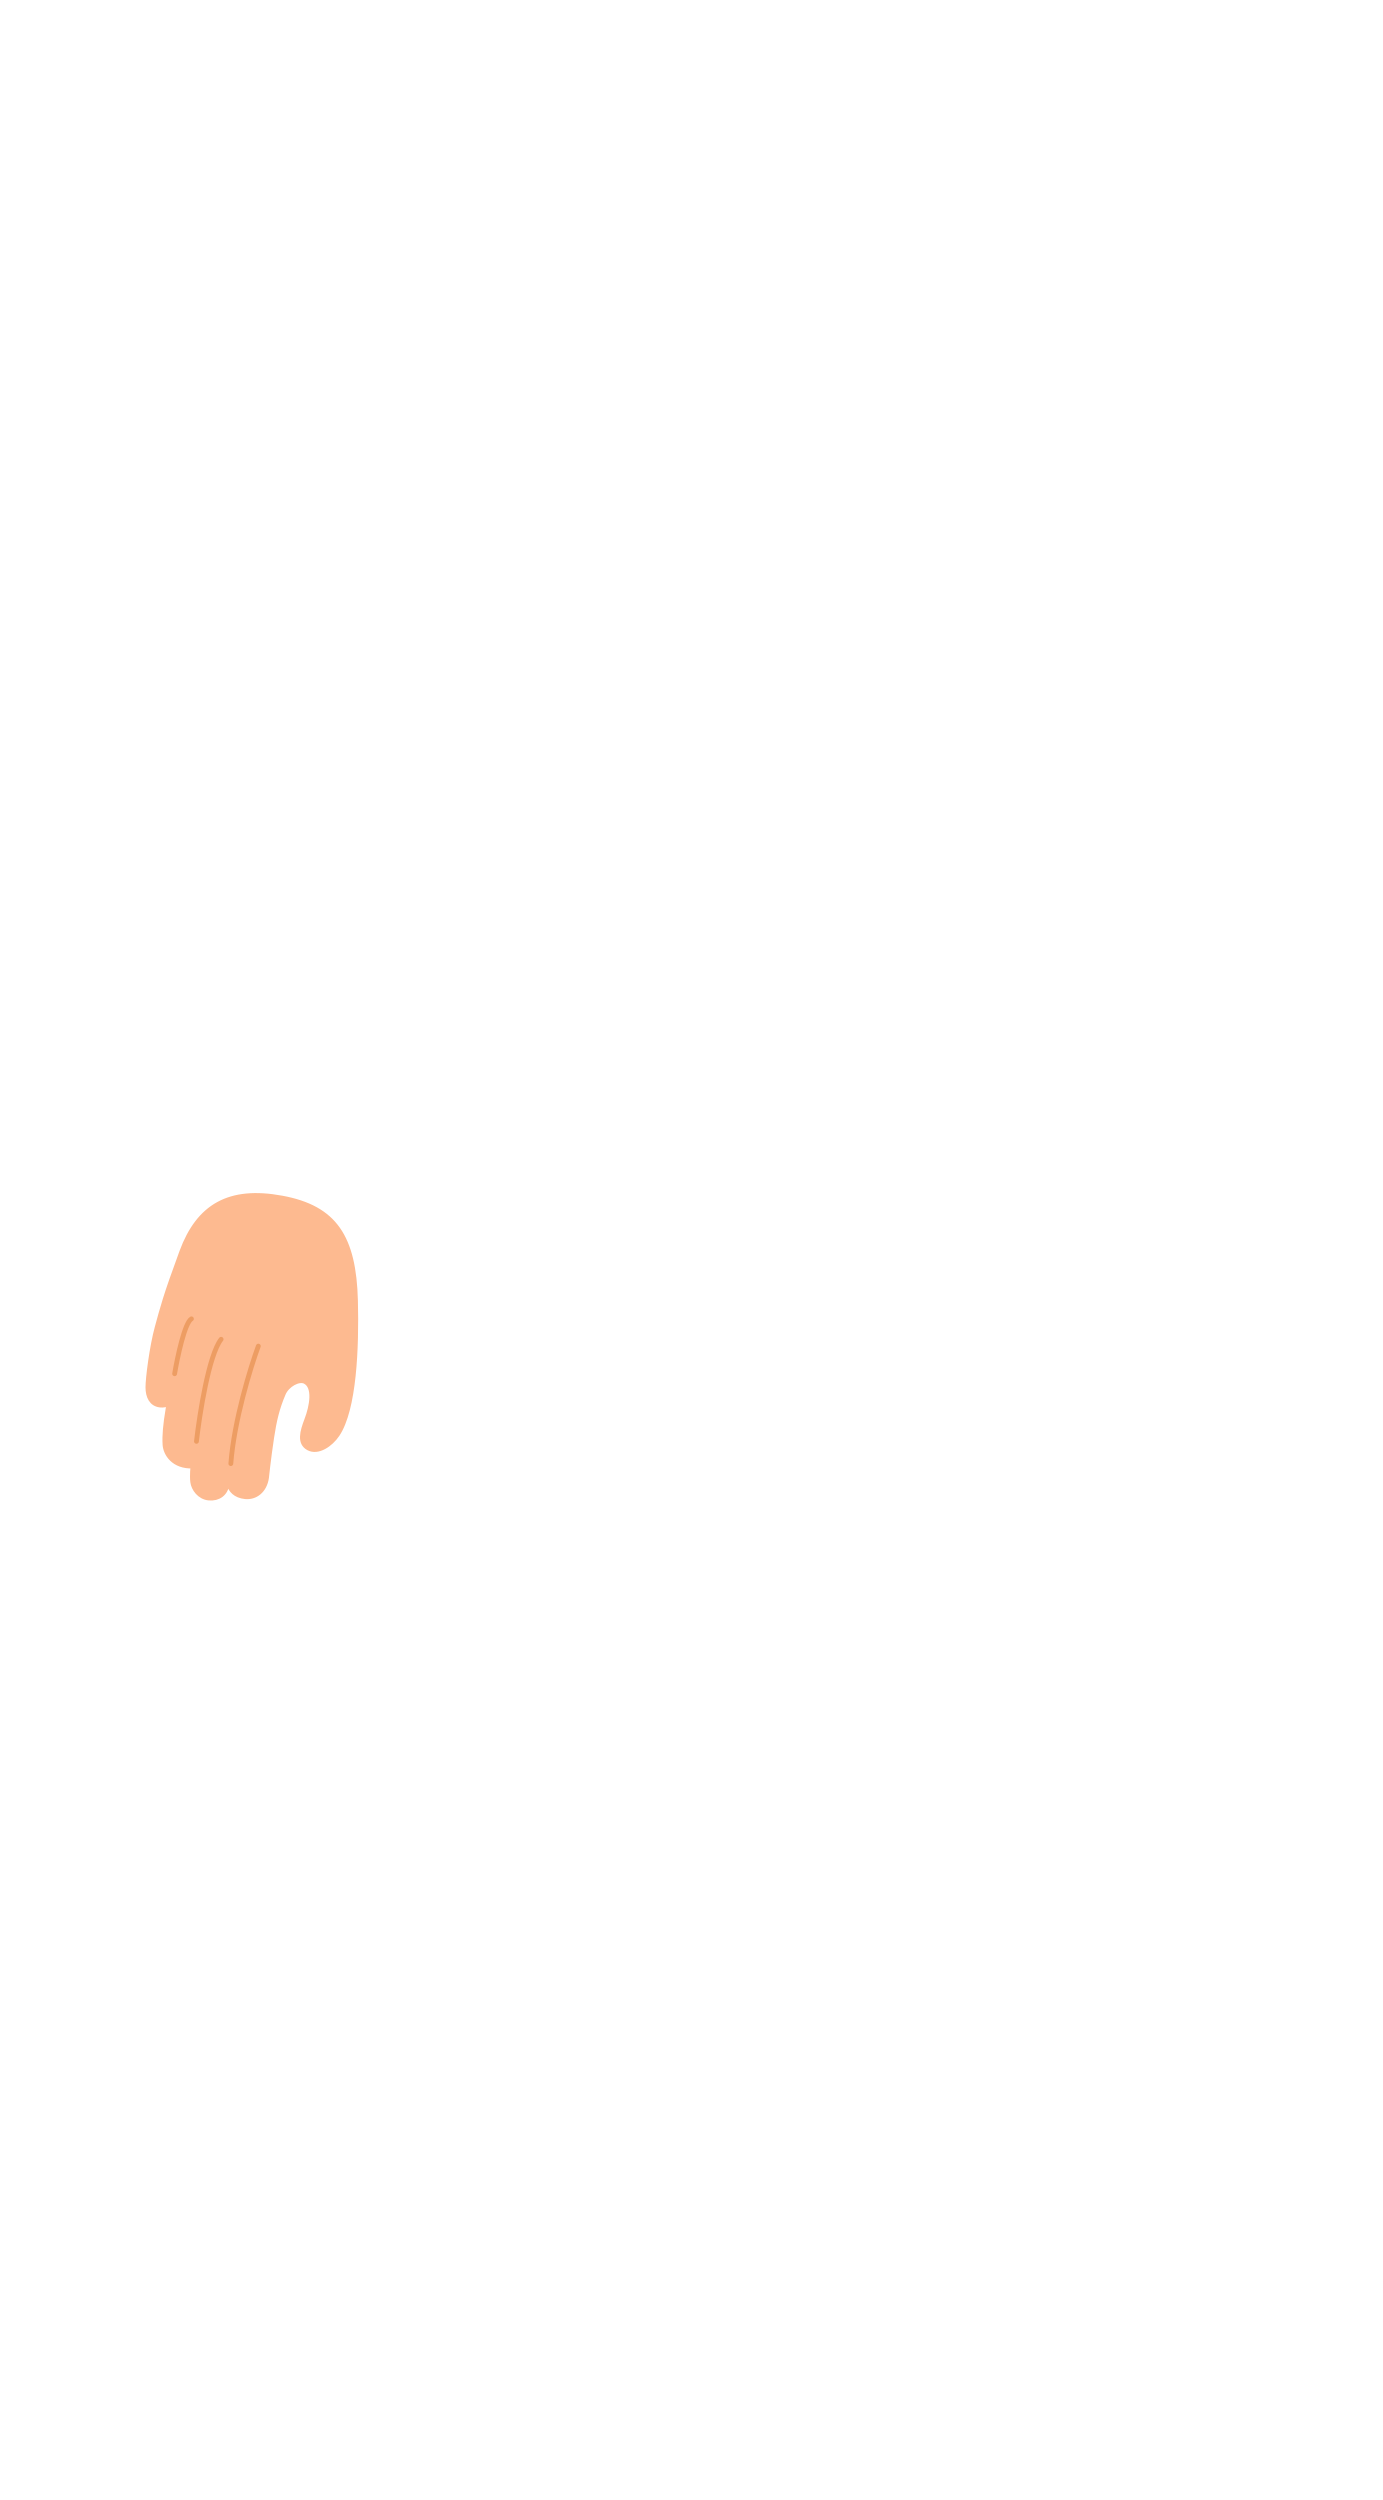
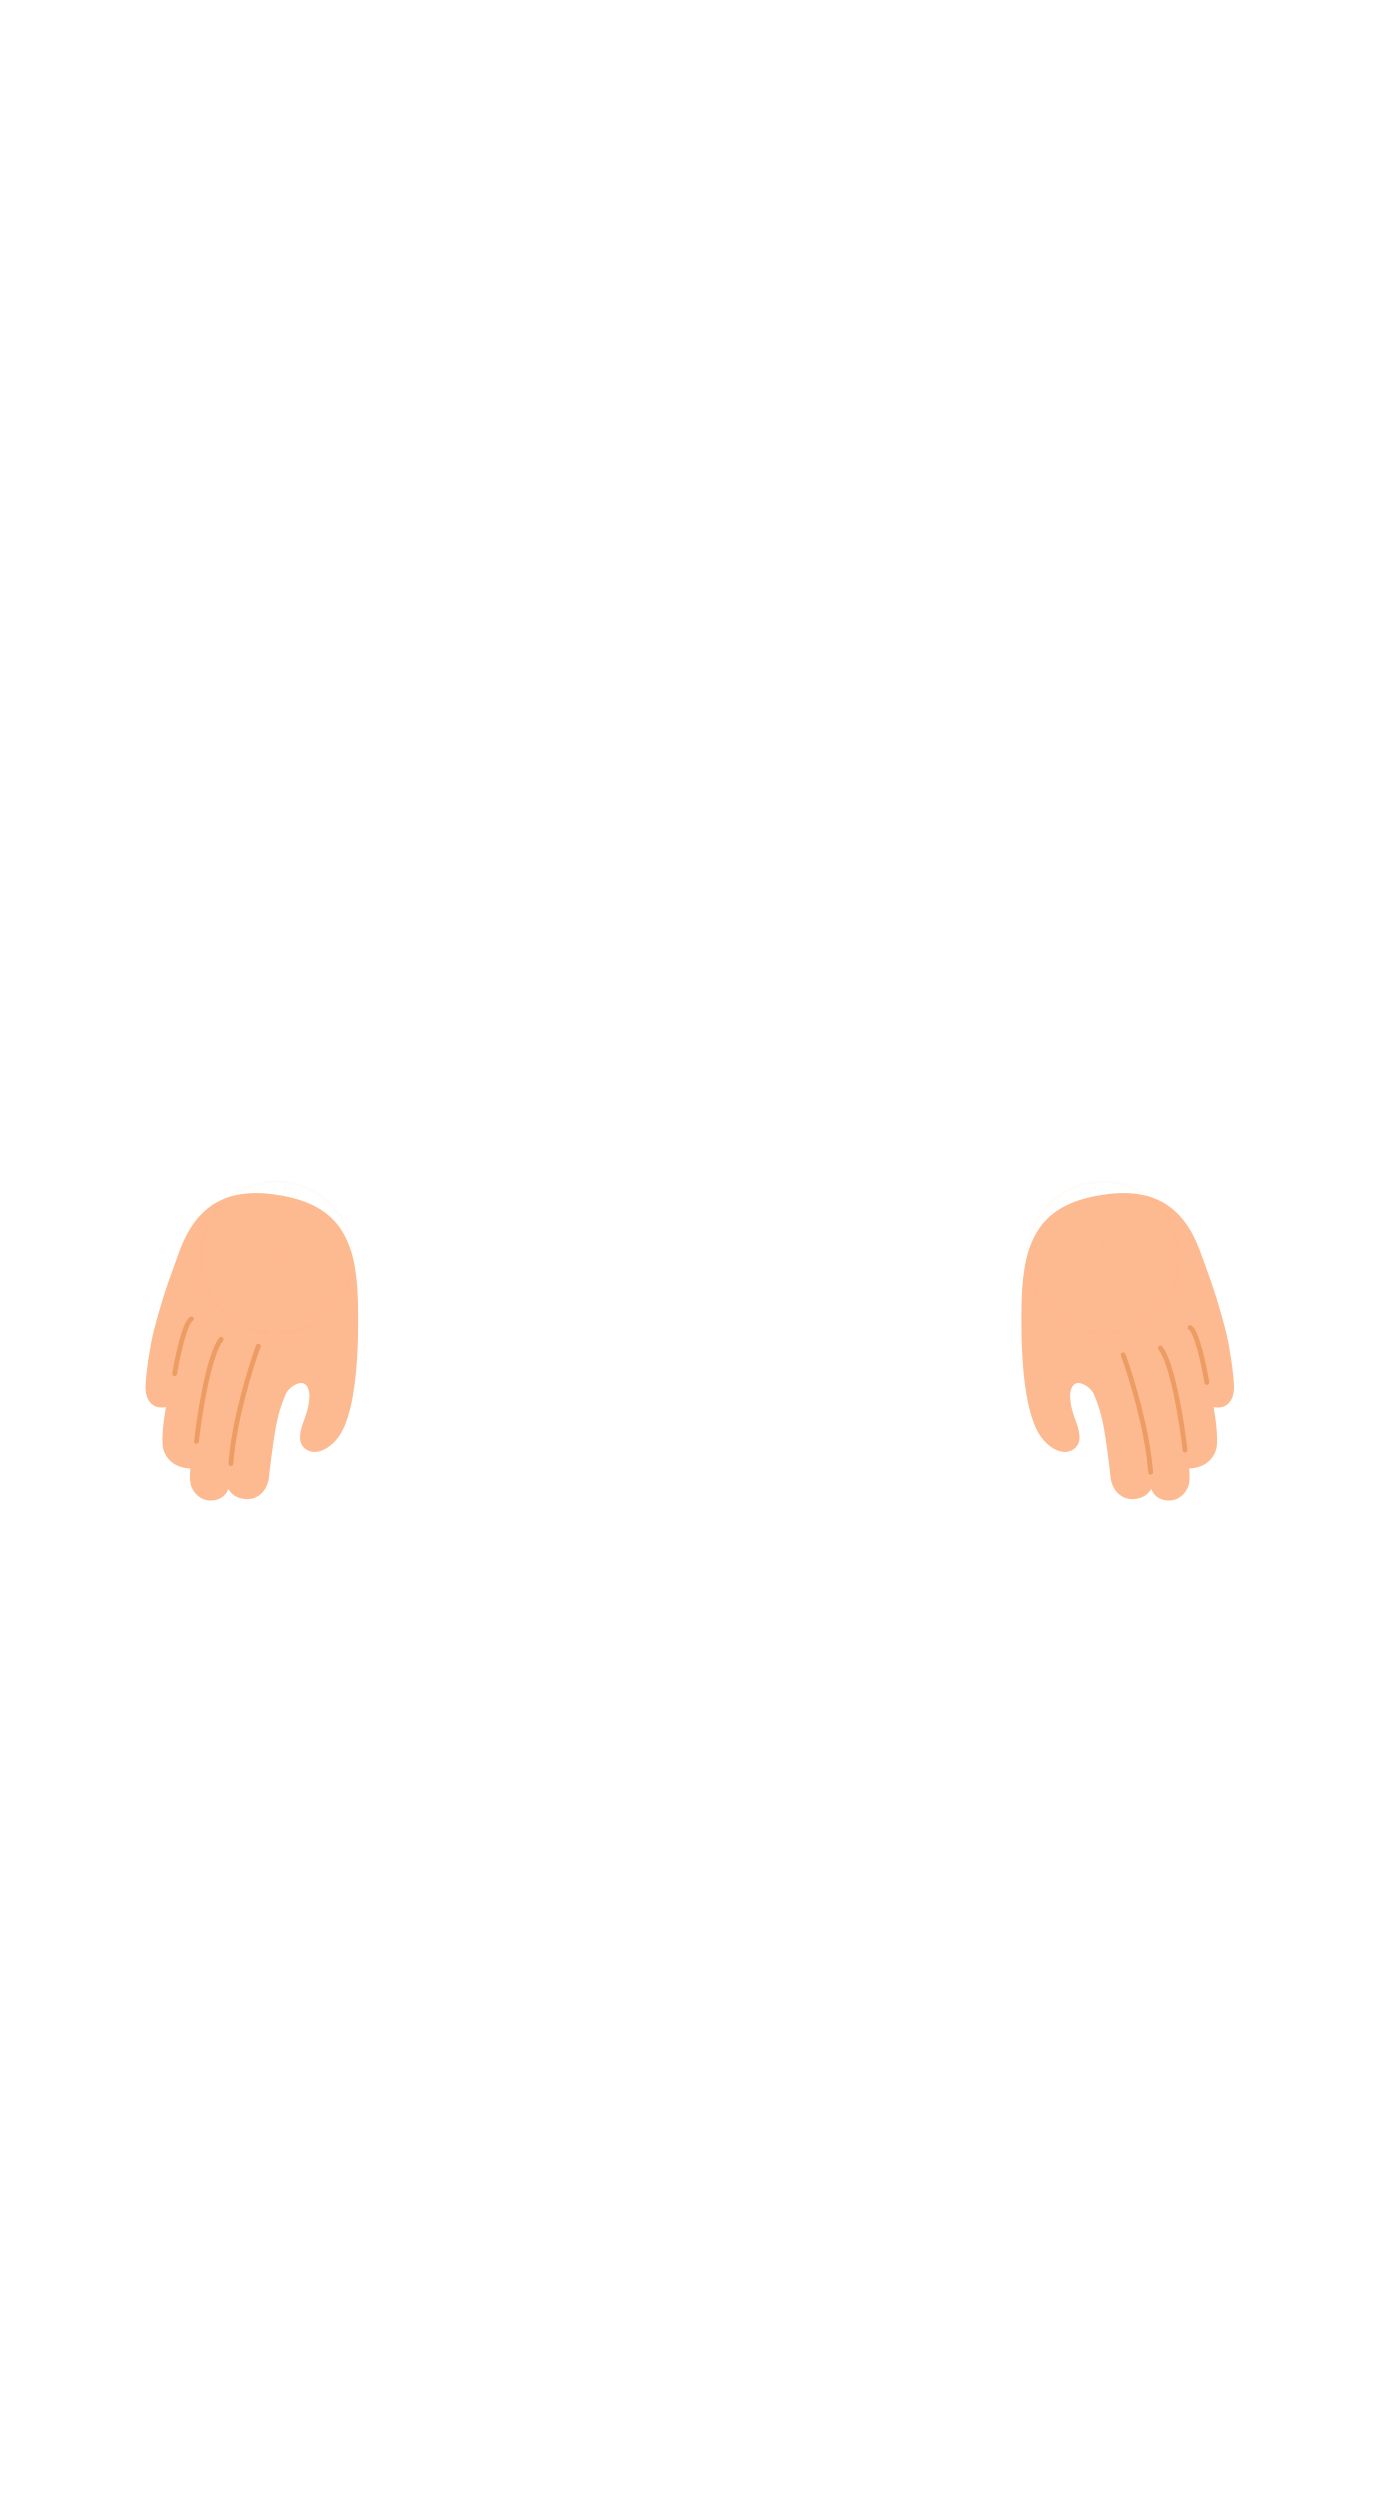
<svg xmlns="http://www.w3.org/2000/svg" width="287" height="519" viewBox="0 0 287 519" fill="none">
-   <defs>
-     <mask id="gltt_bun_mask" style="mask-type:alpha" maskUnits="userSpaceOnUse" x="131" y="64" width="24" height="39">
-       <path d="M143.047 65.128C149.185 65.128 154.16 70.104 154.16 76.242V90.874C154.16 97.012 149.185 101.986 143.047 101.987C136.91 101.987 131.934 97.012 131.934 90.874V76.242C131.934 70.104 136.91 65.128 143.047 65.128Z" fill="#F8DAC3" stroke="#F8DAC3" />
-     </mask>
-   </defs>
-   <g data-puzzle-part="base">
-     <path d="M37.743 259.866C41.237 250.41 47.575 246.696 58.518 248.719C69.46 250.742 73.462 256.756 73.802 270.028C74.052 279.795 73.543 292.569 70.02 297.815C68.604 299.922 65.971 301.66 64.043 300.609C62.117 299.558 62.724 297.272 63.686 294.758C64.772 291.915 65.491 287.919 63.337 286.797C62.067 286.135 59.624 287.447 58.83 289.291C57.528 292.315 56.921 294.968 56.405 298.388C56.052 300.728 55.783 302.831 55.602 304.348C55.512 305.106 55.444 305.716 55.399 306.134L55.336 306.733C54.944 309.506 52.975 310.911 50.929 310.708C47.003 310.318 47.3 306.592 47.362 306.065C47.274 306.737 47.209 307.269 47.165 307.633C47.142 307.821 47.114 308.059 47.114 308.059C46.887 310.102 45.304 311.178 43.349 310.989C41.394 310.801 40.181 309.026 40.01 307.664C39.84 306.301 40.057 304.346 40.057 304.346C36.015 304.514 34.373 301.784 34.255 299.921C34.136 298.058 34.35 295.703 34.879 292.563C34.959 292.092 35.018 291.769 35.093 291.359C34.542 291.635 33.907 291.76 33.249 291.687C31.433 291.485 30.713 289.909 30.708 288.006C30.703 286.104 31.543 279.518 32.63 275.567C33.718 271.616 34.249 269.321 37.743 259.866Z" fill="#FDBA90" />
-     <path d="M35.093 291.359C34.542 291.635 33.907 291.76 33.249 291.687C31.433 291.485 30.713 289.909 30.708 288.006C30.703 286.104 31.543 279.518 32.63 275.567C33.718 271.616 34.249 269.321 37.743 259.866C41.237 250.41 47.575 246.696 58.518 248.719C69.46 250.742 73.462 256.756 73.802 270.028C74.052 279.795 73.543 292.569 70.02 297.815C68.604 299.922 65.971 301.66 64.043 300.609C62.117 299.558 62.724 297.272 63.686 294.758C64.772 291.915 65.491 287.919 63.337 286.797C62.067 286.135 59.624 287.447 58.83 289.291C57.528 292.315 56.921 294.968 56.405 298.388C56.052 300.728 55.783 302.831 55.602 304.348C55.512 305.106 55.444 305.716 55.399 306.134L55.336 306.733C54.944 309.506 52.975 310.911 50.929 310.708C47.003 310.318 47.3 306.592 47.362 306.065C47.274 306.737 47.209 307.269 47.165 307.633C47.142 307.821 47.114 308.059 47.114 308.059C46.887 310.102 45.304 311.178 43.349 310.989C41.394 310.801 40.181 309.026 40.01 307.664C39.84 306.301 40.057 304.346 40.057 304.346C36.015 304.514 34.373 301.784 34.255 299.921C34.136 298.058 34.35 295.703 34.879 292.563C34.959 292.092 35.018 291.769 35.093 291.359C34.542 291.635 33.907 291.76 33.249 291.687C31.433 291.485 30.713 289.909 30.708 288.006C30.703 286.104 31.543 279.518 32.63 275.567C33.718 271.616 34.249 269.321 37.743 259.866Z" fill="#FDBA90" />
-     <path d="M35.093 291.359C34.542 291.635 33.907 291.76 33.249 291.687C31.433 291.485 30.713 289.909 30.708 288.006C30.703 286.104 31.543 279.518 32.63 275.567C33.718 271.616 34.249 269.321 37.743 259.866C41.237 250.41 47.575 246.696 58.518 248.719C69.46 250.742 73.462 256.756 73.802 270.028C74.052 279.795 73.543 292.569 70.02 297.815C68.604 299.922 65.971 301.66 64.043 300.609C62.117 299.558 62.724 297.272 63.686 294.758C64.772 291.915 65.491 287.919 63.337 286.797C62.067 286.135 59.624 287.447 58.83 289.291C57.528 292.315 56.921 294.968 56.405 298.388C56.052 300.728 55.783 302.831 55.602 304.348C55.512 305.106 55.444 305.716 55.399 306.134L55.336 306.733C54.944 309.506 52.975 310.911 50.929 310.708C46.702 310.288 47.371 306.003 47.371 306.003M37.388 280.593C36.815 282.089 35.659 288.046 35.093 291.359C35.018 291.769 34.959 292.092 34.879 292.563C34.35 295.703 34.136 298.058 34.255 299.921C34.373 301.784 36.015 304.514 40.057 304.346M42.951 286.204C41.906 290.746 41.324 293.837 40.687 298.454C40.599 299.131 40.057 304.346 40.057 304.346C40.057 304.346 40.459 300.748 40.687 298.454M40.057 304.346C40.057 304.346 39.84 306.301 40.01 307.664C40.181 309.026 41.394 310.801 43.349 310.989C45.304 311.178 46.887 310.102 47.114 308.059C47.114 308.059 47.142 307.821 47.165 307.633C47.21 307.258 47.278 306.705 47.371 306.003M47.371 306.003C47.555 304.598 47.833 302.602 48.208 300.247C48.208 300.247 49.448 292.953 50.349 288.924M47.371 306.003C47.371 306.003 47.451 305.44 47.475 305.219C47.523 304.777 47.629 304.238 47.722 303.451C47.91 301.878 48.711 297.229 48.711 297.229" stroke="#FDBA90" stroke-linecap="round" stroke-linejoin="round" />
-     <path d="M36.252 285.187C36.83 281.733 38.337 274.619 39.74 273.79M40.785 299.226C41.431 293.52 43.359 281.292 45.904 278.033M53.629 279.455C52.004 283.881 48.587 294.954 47.922 303.841" stroke="#ED9D63" stroke-linecap="round" stroke-linejoin="round" />
+   <g id="Woman/Giao linh">
+     <g id="Arm/Top/L">
+       <g id="Arm/Bottom/R">
+         <g id="Hand/R">
+           <g id="Union">
+             <path d="M37.743 259.866C41.237 250.41 47.575 246.696 58.518 248.719C69.46 250.742 73.462 256.756 73.802 270.028C74.052 279.795 73.543 292.569 70.02 297.815C68.604 299.922 65.971 301.66 64.043 300.609C62.117 299.558 62.724 297.272 63.686 294.758C64.772 291.915 65.491 287.919 63.337 286.797C62.067 286.135 59.624 287.447 58.83 289.291C57.528 292.315 56.921 294.968 56.405 298.388C56.052 300.728 55.783 302.831 55.602 304.348C55.512 305.106 55.444 305.716 55.399 306.134L55.336 306.733C54.944 309.506 52.975 310.911 50.929 310.708C47.003 310.318 47.3 306.592 47.362 306.065C47.274 306.737 47.209 307.269 47.165 307.633C47.142 307.821 47.114 308.059 47.114 308.059C46.887 310.102 45.304 311.178 43.349 310.989C41.394 310.801 40.181 309.026 40.01 307.664C39.84 306.301 40.057 304.346 40.057 304.346C36.015 304.514 34.373 301.784 34.255 299.921C34.136 298.058 34.35 295.703 34.879 292.563C34.959 292.092 35.018 291.769 35.093 291.359C34.542 291.635 33.907 291.76 33.249 291.687C31.433 291.485 30.713 289.909 30.708 288.006C30.703 286.104 31.543 279.518 32.63 275.567C33.718 271.616 34.249 269.321 37.743 259.866Z" fill="#FDBA90" />
+             <path d="M35.093 291.359C34.542 291.635 33.907 291.76 33.249 291.687C31.433 291.485 30.713 289.909 30.708 288.006C30.703 286.104 31.543 279.518 32.63 275.567C33.718 271.616 34.249 269.321 37.743 259.866C41.237 250.41 47.575 246.696 58.518 248.719C69.46 250.742 73.462 256.756 73.802 270.028C74.052 279.795 73.543 292.569 70.02 297.815C68.604 299.922 65.971 301.66 64.043 300.609C62.117 299.558 62.724 297.272 63.686 294.758C64.772 291.915 65.491 287.919 63.337 286.797C62.067 286.135 59.624 287.447 58.83 289.291C57.528 292.315 56.921 294.968 56.405 298.388C56.052 300.728 55.783 302.831 55.602 304.348C55.512 305.106 55.444 305.716 55.399 306.134L55.336 306.733C54.944 309.506 52.975 310.911 50.929 310.708C46.702 310.288 47.371 306.003 47.371 306.003M37.388 280.593C36.815 282.089 35.659 288.046 35.093 291.359C35.018 291.769 34.959 292.092 34.879 292.563C34.35 295.703 34.136 298.058 34.255 299.921C34.373 301.784 36.015 304.514 40.057 304.346M42.951 286.204C41.906 290.746 41.324 293.837 40.687 298.454C40.599 299.131 40.057 304.346 40.057 304.346M40.057 304.346C40.057 304.346 40.459 300.748 40.687 298.454M40.057 304.346C40.057 304.346 39.84 306.301 40.01 307.664C40.181 309.026 41.394 310.801 43.349 310.989C45.304 311.178 46.887 310.102 47.114 308.059C47.114 308.059 47.142 307.821 47.165 307.633C47.21 307.258 47.278 306.705 47.371 306.003M47.371 306.003C47.555 304.598 47.833 302.602 48.208 300.247C48.208 300.247 49.448 292.953 50.349 288.924M47.371 306.003C47.371 306.003 47.451 305.44 47.475 305.219C47.523 304.777 47.629 304.238 47.722 303.451C47.91 301.878 48.711 297.229 48.711 297.229" stroke="#FDBA90" stroke-linecap="round" stroke-linejoin="round" />
+           </g>
+           <path id="Vector 857" d="M36.252 285.187C36.83 281.733 38.337 274.619 39.74 273.79M40.785 299.226C41.431 293.52 43.359 281.292 45.904 278.033M53.629 279.455C52.004 283.881 48.587 294.954 47.922 303.841" stroke="#ED9D63" stroke-linecap="round" stroke-linejoin="round" />
+           <g id="Guide">
+             <line id="vertical line" y1="-0.25" x2="32" y2="-0.25" transform="matrix(0.141134 -0.989991 -0.989991 -0.141134 54.6369 276.849)" stroke="#F96D00" stroke-opacity="0.03" stroke-width="0.5" stroke-dasharray="1 1" />
+             <line id="horizontal line" y1="-0.25" x2="31.02" y2="-0.25" transform="matrix(-0.989991 -0.141134 -0.141134 0.989991 72.2495 263.198)" stroke="#F96D00" stroke-opacity="0.03" stroke-width="0.5" stroke-dasharray="1 1" />
+             <rect id="outline" x="-0.283" y="0.212" width="31.5" height="31.433" rx="15.717" transform="matrix(-0.989991 -0.141134 -0.141134 0.989991 74.9456 247.459)" stroke="#F96D00" stroke-opacity="0.03" stroke-width="0.5" />
+           </g>
+         </g>
+       </g>
+     </g>
+     <g id="Arm/Top/R">
+       <g id="Arm/Bottom/R_2">
+         <g id="Hand/R_2">
+           <g id="Union_2">
+             <path d="M248.65 259.866C245.156 250.41 238.818 246.696 227.875 248.719C216.933 250.742 212.931 256.756 212.591 270.028C212.341 279.795 212.85 292.569 216.373 297.815C217.789 299.922 220.423 301.66 222.35 300.609C224.277 299.558 223.669 297.272 222.708 294.758C221.621 291.915 220.902 287.919 223.056 286.797C224.326 286.135 226.769 287.447 227.563 289.291C228.865 292.315 229.472 294.968 229.988 298.388C230.341 300.728 230.61 302.831 230.791 304.348C230.881 305.106 230.949 305.716 230.994 306.134L231.058 306.733C231.449 309.506 233.418 310.911 235.464 310.708C239.39 310.318 239.093 306.592 239.031 306.065C239.119 306.737 239.184 307.269 239.228 307.633C239.251 307.821 239.279 308.059 239.279 308.059C239.506 310.102 241.089 311.178 243.044 310.989C244.999 310.801 246.212 309.026 246.383 307.664C246.553 306.301 246.336 304.346 246.336 304.346C250.378 304.514 252.02 301.784 252.138 299.921C252.257 298.058 252.043 295.703 251.514 292.563C251.435 292.092 251.375 291.769 251.3 291.359C251.851 291.635 252.486 291.76 253.144 291.687C254.96 291.485 255.68 289.909 255.685 288.006C255.69 286.104 254.85 279.518 253.763 275.567C252.676 271.616 252.144 269.321 248.65 259.866Z" fill="#FDBA90" />
+             <path d="M251.3 291.359C251.851 291.635 252.486 291.76 253.144 291.687C254.96 291.485 255.68 289.909 255.685 288.006C255.69 286.104 254.85 279.518 253.763 275.567C252.676 271.616 252.144 269.321 248.65 259.866C245.156 250.41 238.818 246.696 227.875 248.719C216.933 250.742 212.931 256.756 212.591 270.028C212.341 279.795 212.85 292.569 216.373 297.815C217.789 299.922 220.423 301.66 222.35 300.609C224.277 299.558 223.669 297.272 222.708 294.758C221.621 291.915 220.902 287.919 223.056 286.797C224.326 286.135 226.769 287.447 227.563 289.291C228.865 292.315 229.472 294.968 229.988 298.388C230.341 300.728 230.61 302.831 230.791 304.348C230.881 305.106 230.949 305.716 230.994 306.134L231.058 306.733C231.449 309.506 233.418 310.911 235.464 310.708C239.691 310.288 239.022 306.003 239.022 306.003M249.005 280.593C249.578 282.089 250.734 288.046 251.3 291.359C251.375 291.769 251.435 292.092 251.514 292.563C252.043 295.703 252.257 298.058 252.138 299.921C252.02 301.784 250.378 304.514 246.336 304.346M243.442 286.204C244.487 290.746 245.069 293.837 245.706 298.454C245.794 299.131 246.336 304.346 246.336 304.346M246.336 304.346C246.336 304.346 245.934 300.748 245.706 298.454M246.336 304.346C246.336 304.346 246.553 306.301 246.383 307.664C246.212 309.026 244.999 310.801 243.044 310.989C241.089 311.178 239.506 310.102 239.279 308.059C239.279 308.059 239.251 307.821 239.228 307.633C239.183 307.258 239.115 306.705 239.022 306.003M239.022 306.003C238.838 304.598 238.56 302.602 238.185 300.247C238.185 300.247 236.945 292.953 236.044 288.924M239.022 306.003C239.022 306.003 238.942 305.44 238.918 305.219C238.87 304.777 238.765 304.238 238.671 303.451C238.483 301.878 237.682 297.229 237.682 297.229" stroke="#FDBA90" stroke-linecap="round" stroke-linejoin="round" />
+           </g>
+           <path id="Vector 858" d="M250.545 286.987C249.966 283.533 248.459 276.419 247.056 275.59M246.012 301.026C245.366 295.32 243.438 283.092 240.892 279.833M233.167 281.256C234.793 285.681 238.21 296.754 238.874 305.642" stroke="#ED9D63" stroke-linecap="round" stroke-linejoin="round" />
+           <g id="Guide_4">
+             <line id="vertical line_4" x1="231.509" y1="276.885" x2="226.992" y2="245.205" stroke="#F96D00" stroke-opacity="0.03" stroke-width="0.5" stroke-dasharray="1 1" />
+             <line id="horizontal line_4" x1="214.108" y1="262.951" x2="244.817" y2="258.573" stroke="#F96D00" stroke-opacity="0.03" stroke-width="0.5" stroke-dasharray="1 1" />
+             <rect id="outline_4" x="211.198" y="247.709" width="31.5" height="31.433" rx="15.717" transform="rotate(-8.11346 211.198 247.709)" stroke="#F96D00" stroke-opacity="0.03" stroke-width="0.5" />
+           </g>
+         </g>
+       </g>
+     </g>
  </g>
</svg>
